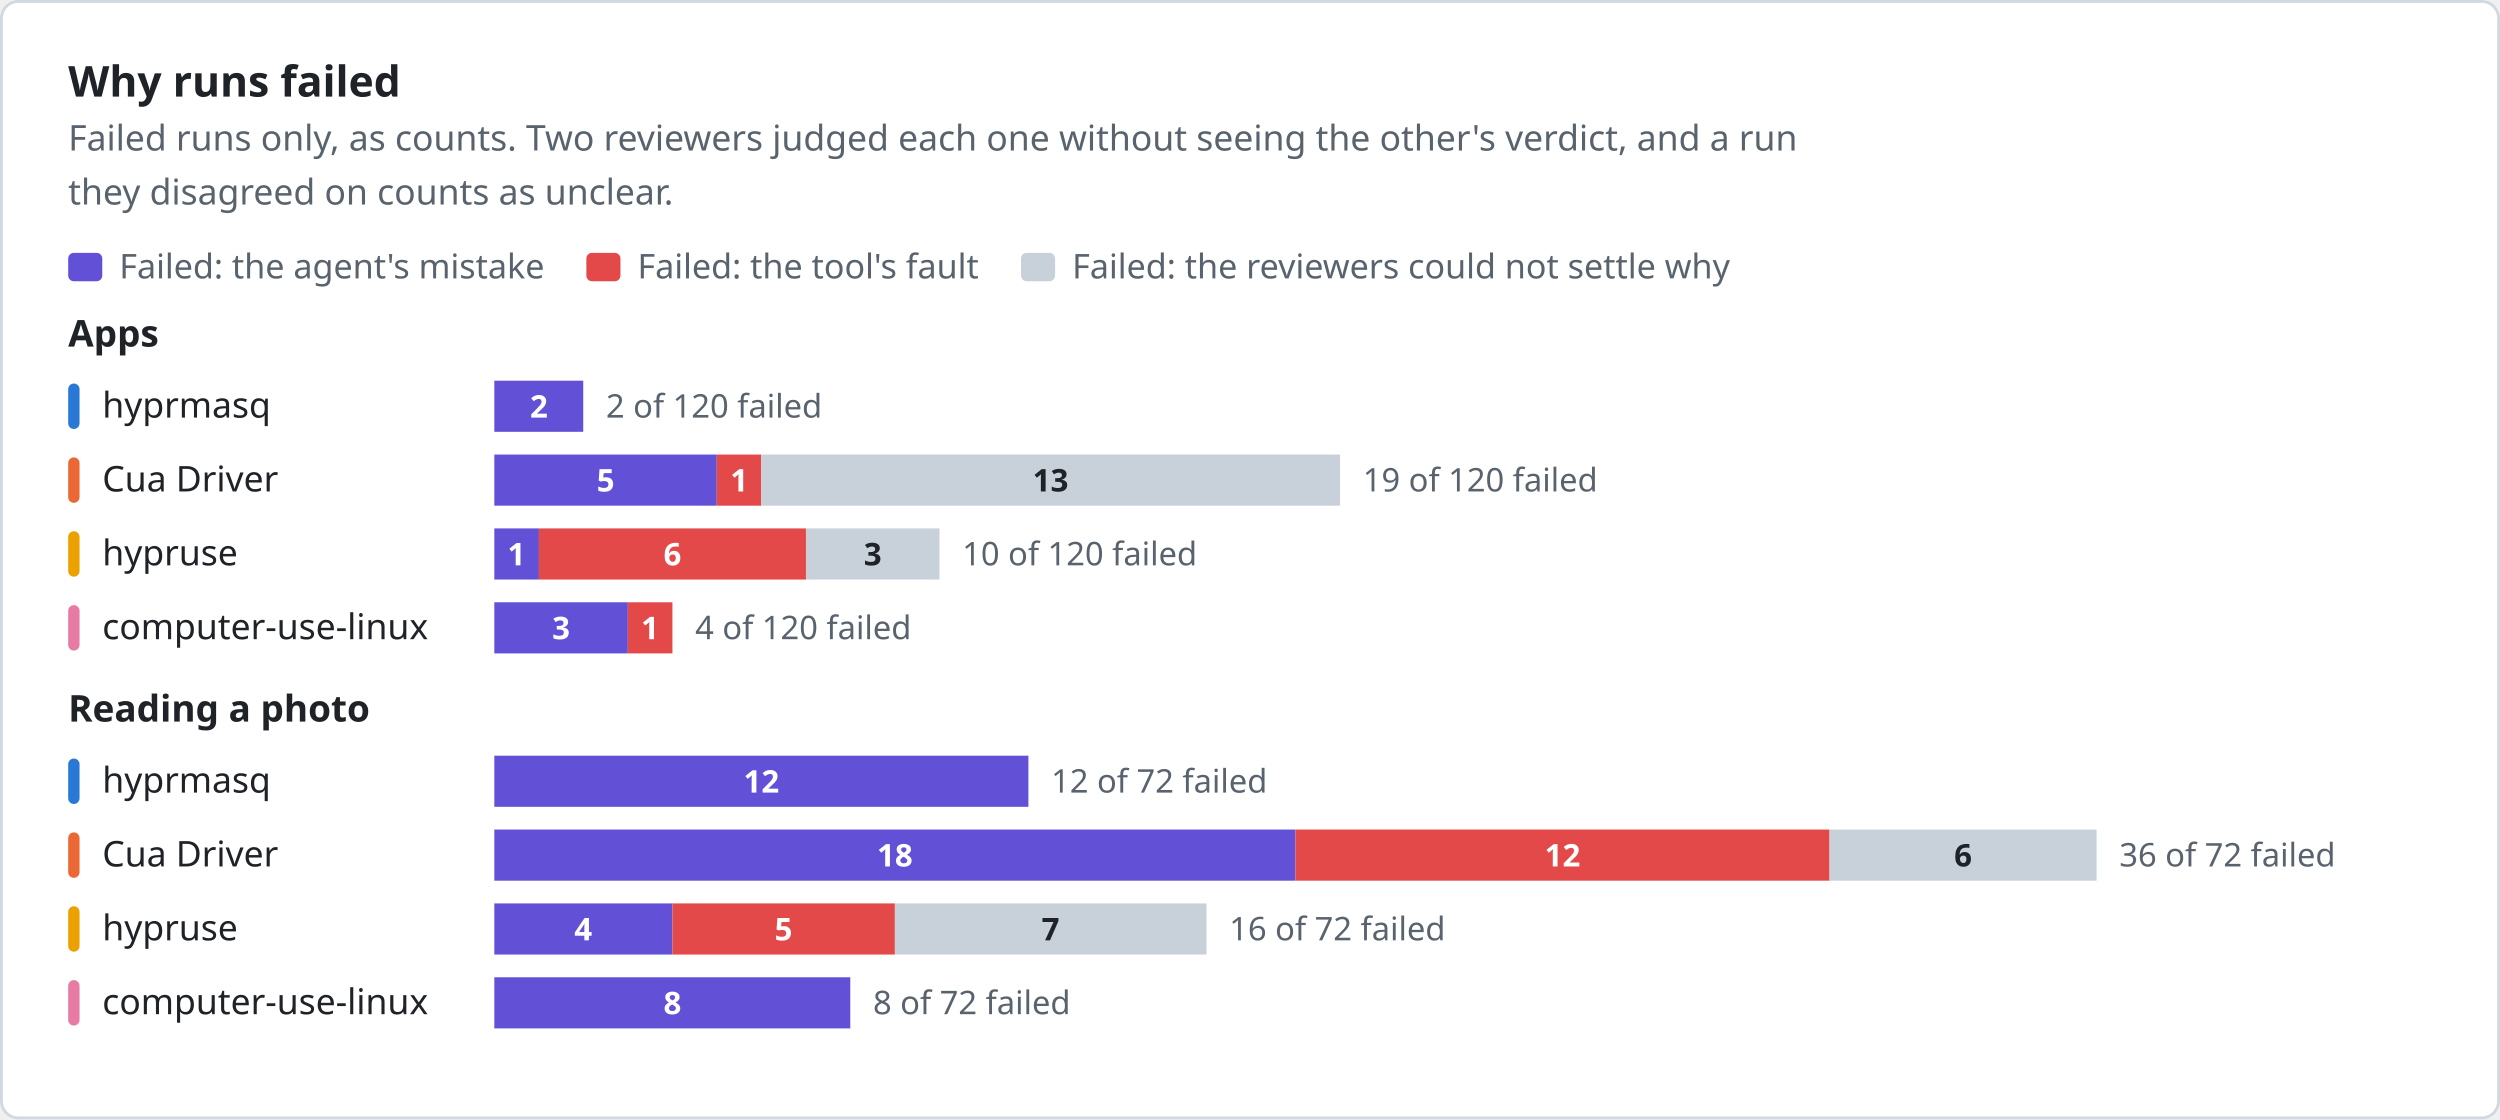
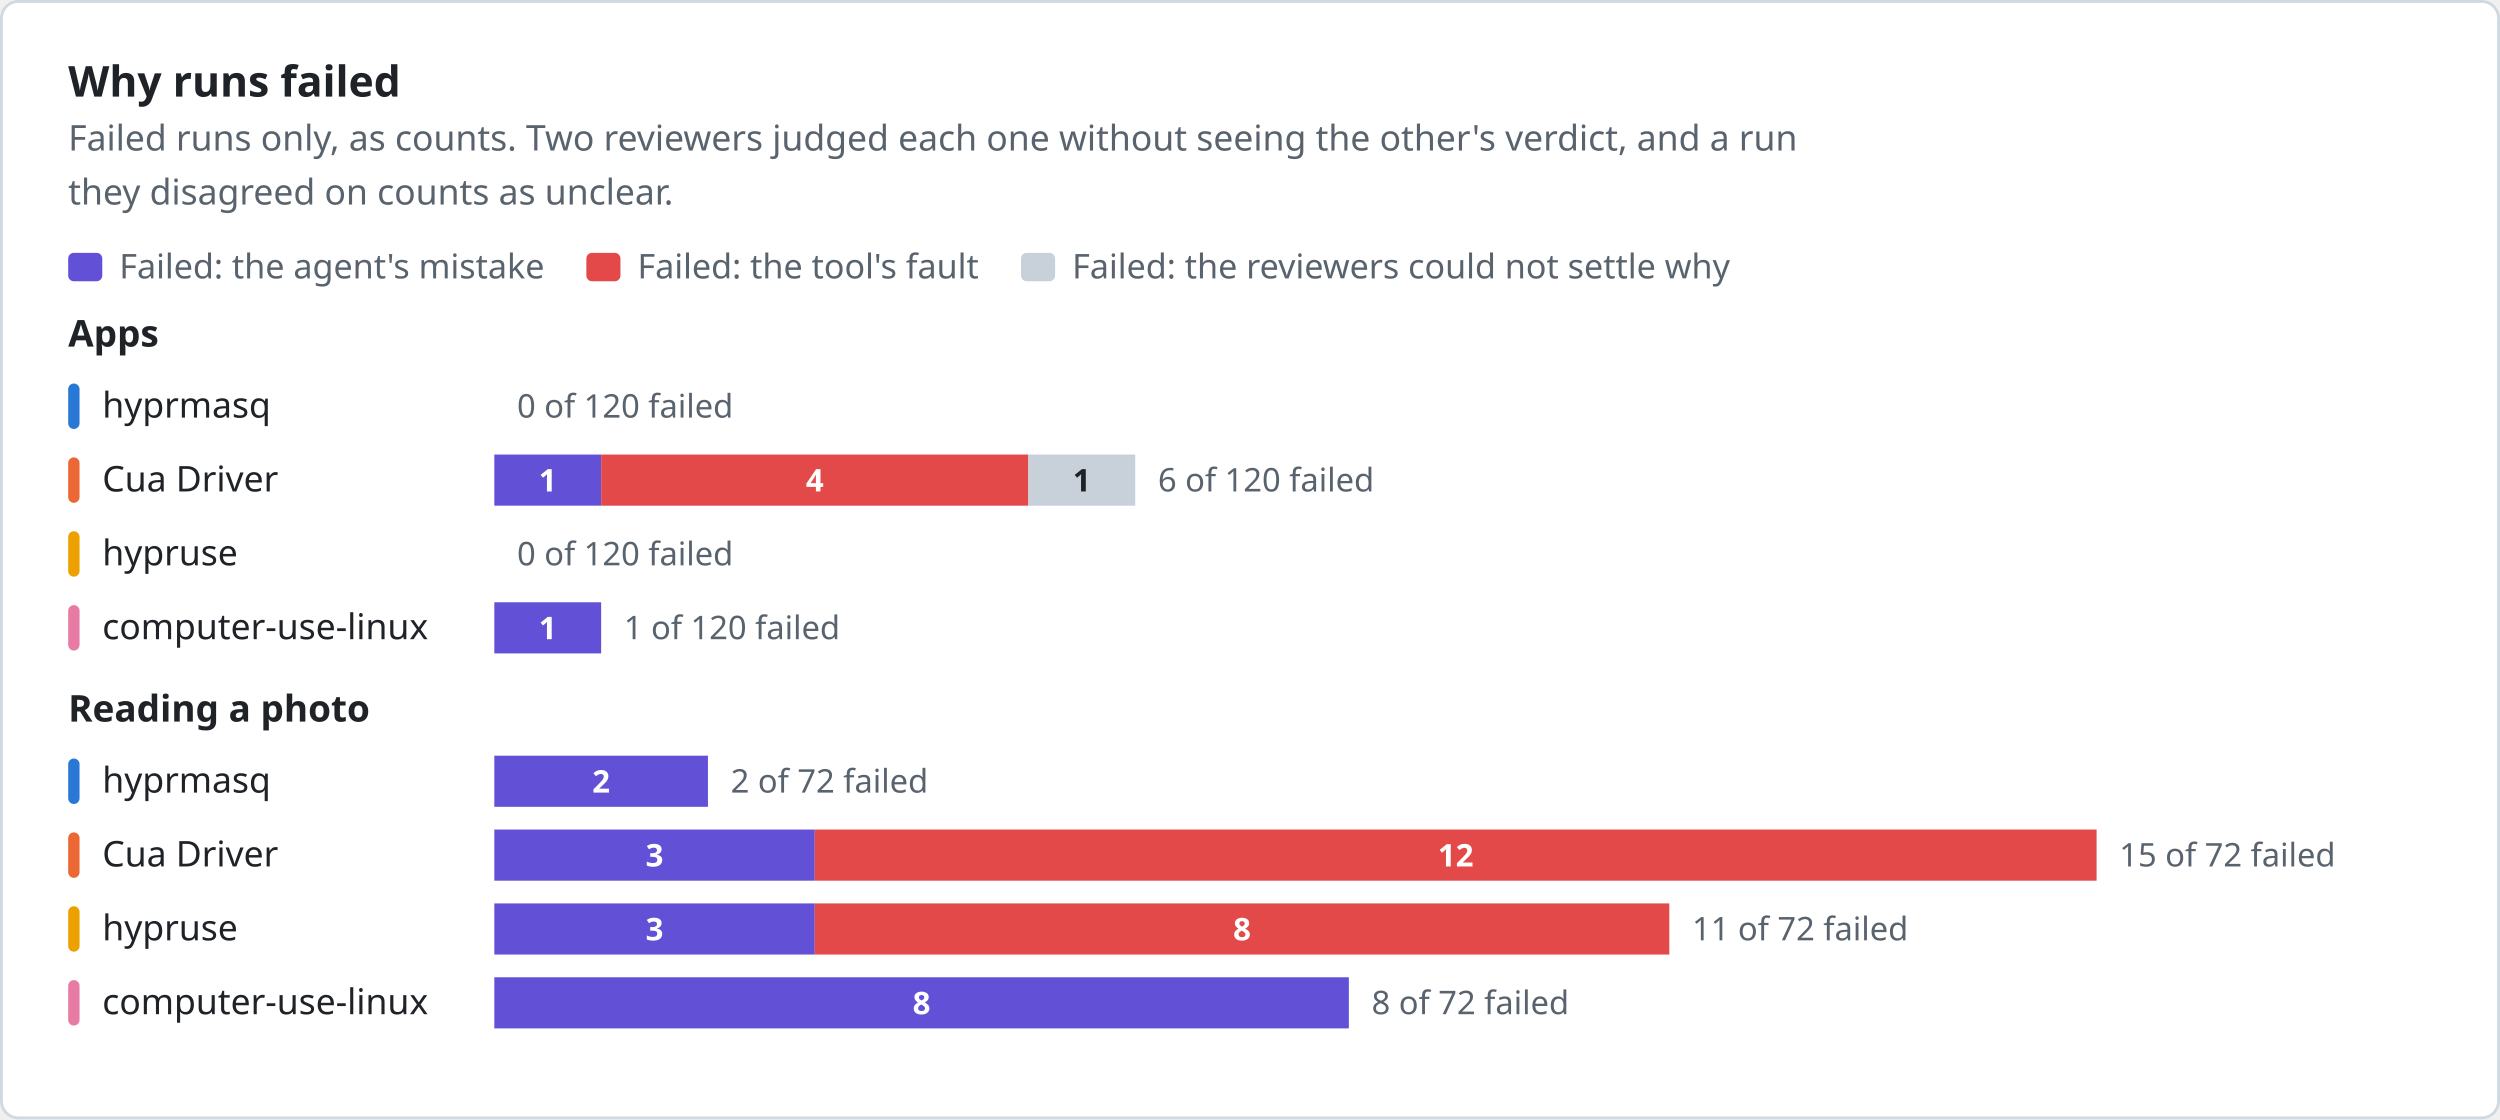
<svg xmlns="http://www.w3.org/2000/svg" width="880" height="394" viewBox="0 0 880 394" role="img" aria-label="Each tool's failed runs as counts: failed by the model's mistake, failed by a problem of the tool, and unclear, for the apps and for the tasks where an image has to be read.">
  <style>text{font-family:-apple-system, BlinkMacSystemFont, "Segoe UI", "Noto Sans", Helvetica, Arial, sans-serif;font-variant-numeric:tabular-nums}.t{fill:#1f2328}.t2{fill:#59636e}.m{fill:#818b98}.bg{fill:#ffffff;stroke:#d1d9e0}.grid{stroke:#eff2f5;stroke-width:1}.axis{stroke:#d1d9e0;stroke-width:1}.tools{fill:#2a78d6}.out{fill:#c8d1da}.dot{fill:#424a53;stroke:#ffffff;stroke-width:1.5}.miss{fill:#ffffff;stroke:#d1242f;stroke-width:1.75}.pass{fill:#1a7f37}.fail{fill:#ffffff;stroke:#d1242f;stroke-width:1.75}.cut{stroke:#ffffff;stroke-width:2}.onbar{fill:#ffffff}.s0{fill:#2a78d6}.s1{fill:#eb6834}.s2{fill:#1baf7a}.s3{fill:#eda100}.s4{fill:#e87ba4}.s5{fill:#008300}.s6{fill:#6250d6}.s7{fill:#e34948}</style>
  <rect x="0.5" y="0.5" width="879" height="393" rx="6" class="bg" />
  <text x="24" y="34" class="t" font-size="15" font-weight="600">Why runs failed</text>
  <text x="24" y="53" class="t2" font-size="12.5">Failed runs only, as counts. Two reviewers judged each one without seeing the other's verdict, and a run</text>
  <text x="24" y="72" class="t2" font-size="12.5">they disagreed on counts as unclear.</text>
  <rect x="24" y="89" width="12" height="10" class="s6" rx="2" />
  <text x="42" y="98" class="t2" font-size="12">Failed: the agent's mistake</text>
  <rect x="206.4" y="89" width="12" height="10" class="s7" rx="2" />
  <text x="224.4" y="98" class="t2" font-size="12">Failed: the tool's fault</text>
  <rect x="359.4" y="89" width="12" height="10" class="out" rx="2" />
  <text x="377.4" y="98" class="t2" font-size="12">Failed: the reviewers could not settle why</text>
  <text x="24" y="122" class="t" font-size="13" font-weight="600">Apps</text>
  <rect x="24" y="135" width="4" height="16" class="s0" rx="2" />
  <text x="36" y="147" class="t" font-size="12.5">hyprmasq</text>
-   <rect x="174" y="134" width="31.3" height="18" class="s6" />
-   <text x="189.7" y="147" class="onbar" font-size="11" text-anchor="middle" font-weight="600">2</text>
-   <rect x="205.3" y="134" width="0" height="18" class="s7" />
-   <rect x="205.3" y="134" width="0" height="18" class="out" />
-   <text x="213.3" y="147" class="t2" font-size="11.5">2 of 120 failed</text>
+   <rect x="174" y="134" width="0" height="18" class="s6" />
+   <rect x="174" y="134" width="0" height="18" class="s7" />
+   <rect x="174" y="134" width="0" height="18" class="out" />
+   <text x="182" y="147" class="t2" font-size="11.5">0 of 120 failed</text>
  <rect x="24" y="161" width="4" height="16" class="s1" rx="2" />
  <text x="36" y="173" class="t" font-size="12.5">Cua Driver</text>
-   <rect x="174" y="160" width="78.3" height="18" class="s6" />
-   <text x="213.2" y="173" class="onbar" font-size="11" text-anchor="middle" font-weight="600">5</text>
-   <rect x="252.3" y="160" width="15.7" height="18" class="s7" />
-   <text x="260.2" y="173" class="onbar" font-size="11" text-anchor="middle" font-weight="600">1</text>
-   <rect x="268" y="160" width="203.7" height="18" class="out" />
-   <text x="369.8" y="173" class="t" font-size="11" text-anchor="middle" font-weight="600">13</text>
-   <text x="479.7" y="173" class="t2" font-size="11.5">19 of 120 failed</text>
+   <rect x="174" y="160" width="37.6" height="18" class="s6" />
+   <text x="192.8" y="173" class="onbar" font-size="11" text-anchor="middle" font-weight="600">1</text>
+   <rect x="211.6" y="160" width="150.4" height="18" class="s7" />
+   <text x="286.8" y="173" class="onbar" font-size="11" text-anchor="middle" font-weight="600">4</text>
+   <rect x="362" y="160" width="37.6" height="18" class="out" />
+   <text x="380.8" y="173" class="t" font-size="11" text-anchor="middle" font-weight="600">1</text>
+   <text x="407.6" y="173" class="t2" font-size="11.5">6 of 120 failed</text>
  <rect x="24" y="187" width="4" height="16" class="s3" rx="2" />
  <text x="36" y="199" class="t" font-size="12.5">hypruse</text>
-   <rect x="174" y="186" width="15.7" height="18" class="s6" />
-   <text x="181.8" y="199" class="onbar" font-size="11" text-anchor="middle" font-weight="600">1</text>
-   <rect x="189.7" y="186" width="94" height="18" class="s7" />
-   <text x="236.7" y="199" class="onbar" font-size="11" text-anchor="middle" font-weight="600">6</text>
-   <rect x="283.7" y="186" width="47" height="18" class="out" />
-   <text x="307.2" y="199" class="t" font-size="11" text-anchor="middle" font-weight="600">3</text>
-   <text x="338.7" y="199" class="t2" font-size="11.5">10 of 120 failed</text>
+   <rect x="174" y="186" width="0" height="18" class="s6" />
+   <rect x="174" y="186" width="0" height="18" class="s7" />
+   <rect x="174" y="186" width="0" height="18" class="out" />
+   <text x="182" y="199" class="t2" font-size="11.5">0 of 120 failed</text>
  <rect x="24" y="213" width="4" height="16" class="s4" rx="2" />
  <text x="36" y="225" class="t" font-size="12.5">computer-use-linux</text>
-   <rect x="174" y="212" width="47" height="18" class="s6" />
-   <text x="197.5" y="225" class="onbar" font-size="11" text-anchor="middle" font-weight="600">3</text>
-   <rect x="221" y="212" width="15.7" height="18" class="s7" />
-   <text x="228.8" y="225" class="onbar" font-size="11" text-anchor="middle" font-weight="600">1</text>
-   <rect x="236.7" y="212" width="0" height="18" class="out" />
-   <text x="244.7" y="225" class="t2" font-size="11.5">4 of 120 failed</text>
+   <rect x="174" y="212" width="37.6" height="18" class="s6" />
+   <text x="192.8" y="225" class="onbar" font-size="11" text-anchor="middle" font-weight="600">1</text>
+   <rect x="211.6" y="212" width="0" height="18" class="s7" />
+   <rect x="211.6" y="212" width="0" height="18" class="out" />
+   <text x="219.6" y="225" class="t2" font-size="11.5">1 of 120 failed</text>
  <text x="24" y="254" class="t" font-size="13" font-weight="600">Reading a photo</text>
  <rect x="24" y="267" width="4" height="16" class="s0" rx="2" />
  <text x="36" y="279" class="t" font-size="12.5">hyprmasq</text>
-   <rect x="174" y="266" width="188" height="18" class="s6" />
-   <text x="268" y="279" class="onbar" font-size="11" text-anchor="middle" font-weight="600">12</text>
-   <rect x="362" y="266" width="0" height="18" class="s7" />
-   <rect x="362" y="266" width="0" height="18" class="out" />
-   <text x="370" y="279" class="t2" font-size="11.5">12 of 72 failed</text>
+   <rect x="174" y="266" width="75.2" height="18" class="s6" />
+   <text x="211.6" y="279" class="onbar" font-size="11" text-anchor="middle" font-weight="600">2</text>
+   <rect x="249.2" y="266" width="0" height="18" class="s7" />
+   <rect x="249.2" y="266" width="0" height="18" class="out" />
+   <text x="257.2" y="279" class="t2" font-size="11.5">2 of 72 failed</text>
  <rect x="24" y="293" width="4" height="16" class="s1" rx="2" />
  <text x="36" y="305" class="t" font-size="12.5">Cua Driver</text>
-   <rect x="174" y="292" width="282" height="18" class="s6" />
-   <text x="315" y="305" class="onbar" font-size="11" text-anchor="middle" font-weight="600">18</text>
-   <rect x="456" y="292" width="188" height="18" class="s7" />
-   <text x="550" y="305" class="onbar" font-size="11" text-anchor="middle" font-weight="600">12</text>
-   <rect x="644" y="292" width="94" height="18" class="out" />
-   <text x="691" y="305" class="t" font-size="11" text-anchor="middle" font-weight="600">6</text>
-   <text x="746" y="305" class="t2" font-size="11.5">36 of 72 failed</text>
+   <rect x="174" y="292" width="112.8" height="18" class="s6" />
+   <text x="230.4" y="305" class="onbar" font-size="11" text-anchor="middle" font-weight="600">3</text>
+   <rect x="286.8" y="292" width="451.2" height="18" class="s7" />
+   <text x="512.4" y="305" class="onbar" font-size="11" text-anchor="middle" font-weight="600">12</text>
+   <rect x="738" y="292" width="0" height="18" class="out" />
+   <text x="746" y="305" class="t2" font-size="11.5">15 of 72 failed</text>
  <rect x="24" y="319" width="4" height="16" class="s3" rx="2" />
  <text x="36" y="331" class="t" font-size="12.5">hypruse</text>
-   <rect x="174" y="318" width="62.7" height="18" class="s6" />
-   <text x="205.3" y="331" class="onbar" font-size="11" text-anchor="middle" font-weight="600">4</text>
-   <rect x="236.7" y="318" width="78.3" height="18" class="s7" />
-   <text x="275.8" y="331" class="onbar" font-size="11" text-anchor="middle" font-weight="600">5</text>
-   <rect x="315" y="318" width="109.7" height="18" class="out" />
-   <text x="369.8" y="331" class="t" font-size="11" text-anchor="middle" font-weight="600">7</text>
-   <text x="432.7" y="331" class="t2" font-size="11.5">16 of 72 failed</text>
+   <rect x="174" y="318" width="112.8" height="18" class="s6" />
+   <text x="230.4" y="331" class="onbar" font-size="11" text-anchor="middle" font-weight="600">3</text>
+   <rect x="286.8" y="318" width="300.8" height="18" class="s7" />
+   <text x="437.2" y="331" class="onbar" font-size="11" text-anchor="middle" font-weight="600">8</text>
+   <rect x="587.6" y="318" width="0" height="18" class="out" />
+   <text x="595.6" y="331" class="t2" font-size="11.5">11 of 72 failed</text>
  <rect x="24" y="345" width="4" height="16" class="s4" rx="2" />
  <text x="36" y="357" class="t" font-size="12.5">computer-use-linux</text>
-   <rect x="174" y="344" width="125.3" height="18" class="s6" />
-   <text x="236.7" y="357" class="onbar" font-size="11" text-anchor="middle" font-weight="600">8</text>
-   <rect x="299.3" y="344" width="0" height="18" class="s7" />
-   <rect x="299.3" y="344" width="0" height="18" class="out" />
-   <text x="307.3" y="357" class="t2" font-size="11.5">8 of 72 failed</text>
+   <rect x="174" y="344" width="300.8" height="18" class="s6" />
+   <text x="324.4" y="357" class="onbar" font-size="11" text-anchor="middle" font-weight="600">8</text>
+   <rect x="474.8" y="344" width="0" height="18" class="s7" />
+   <rect x="474.8" y="344" width="0" height="18" class="out" />
+   <text x="482.8" y="357" class="t2" font-size="11.5">8 of 72 failed</text>
</svg>
